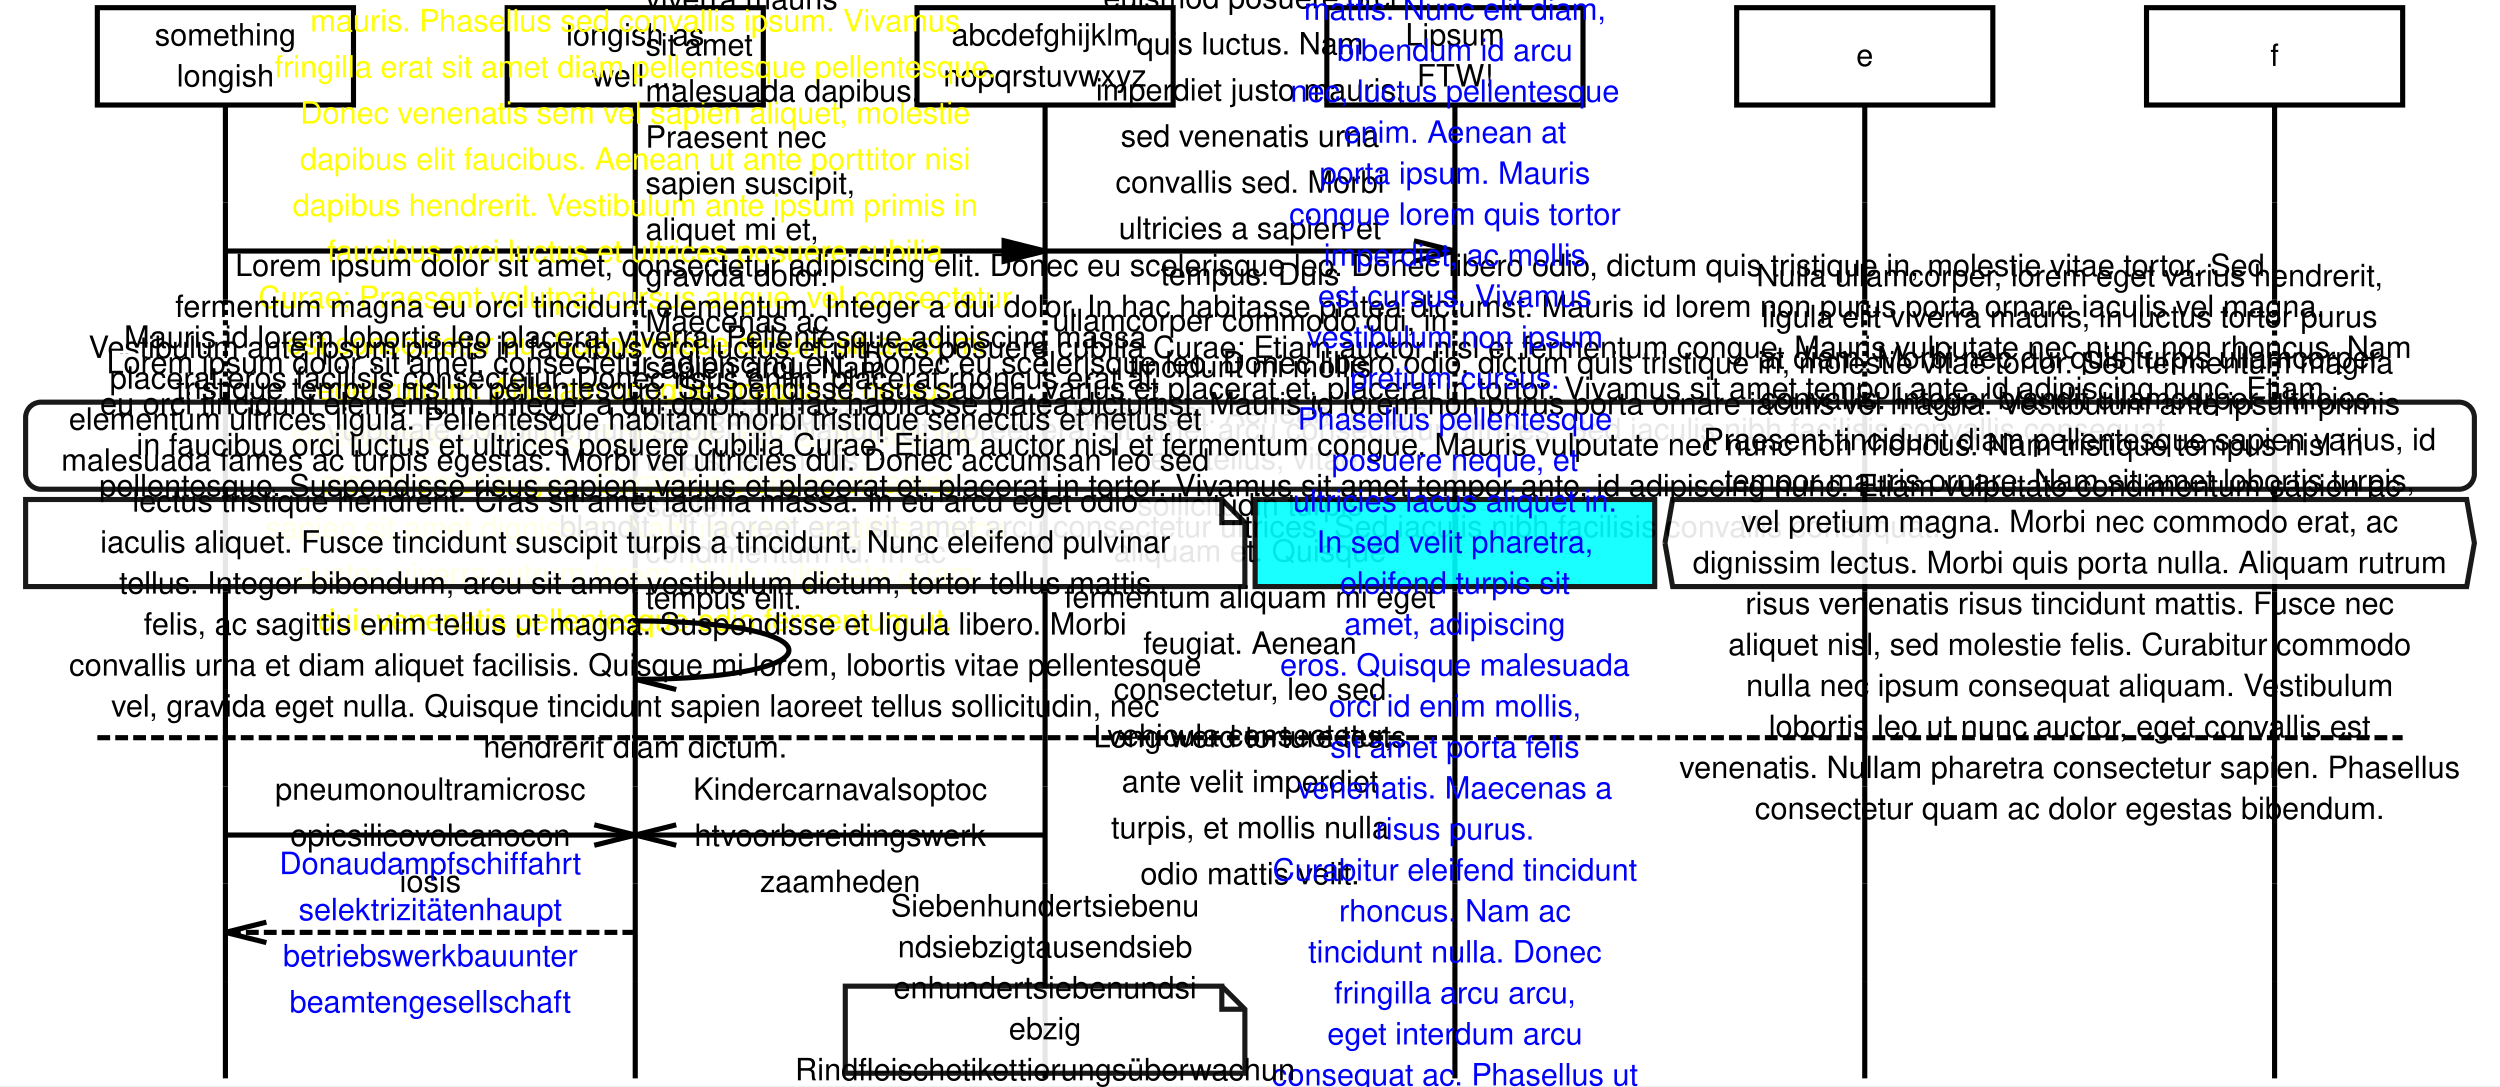
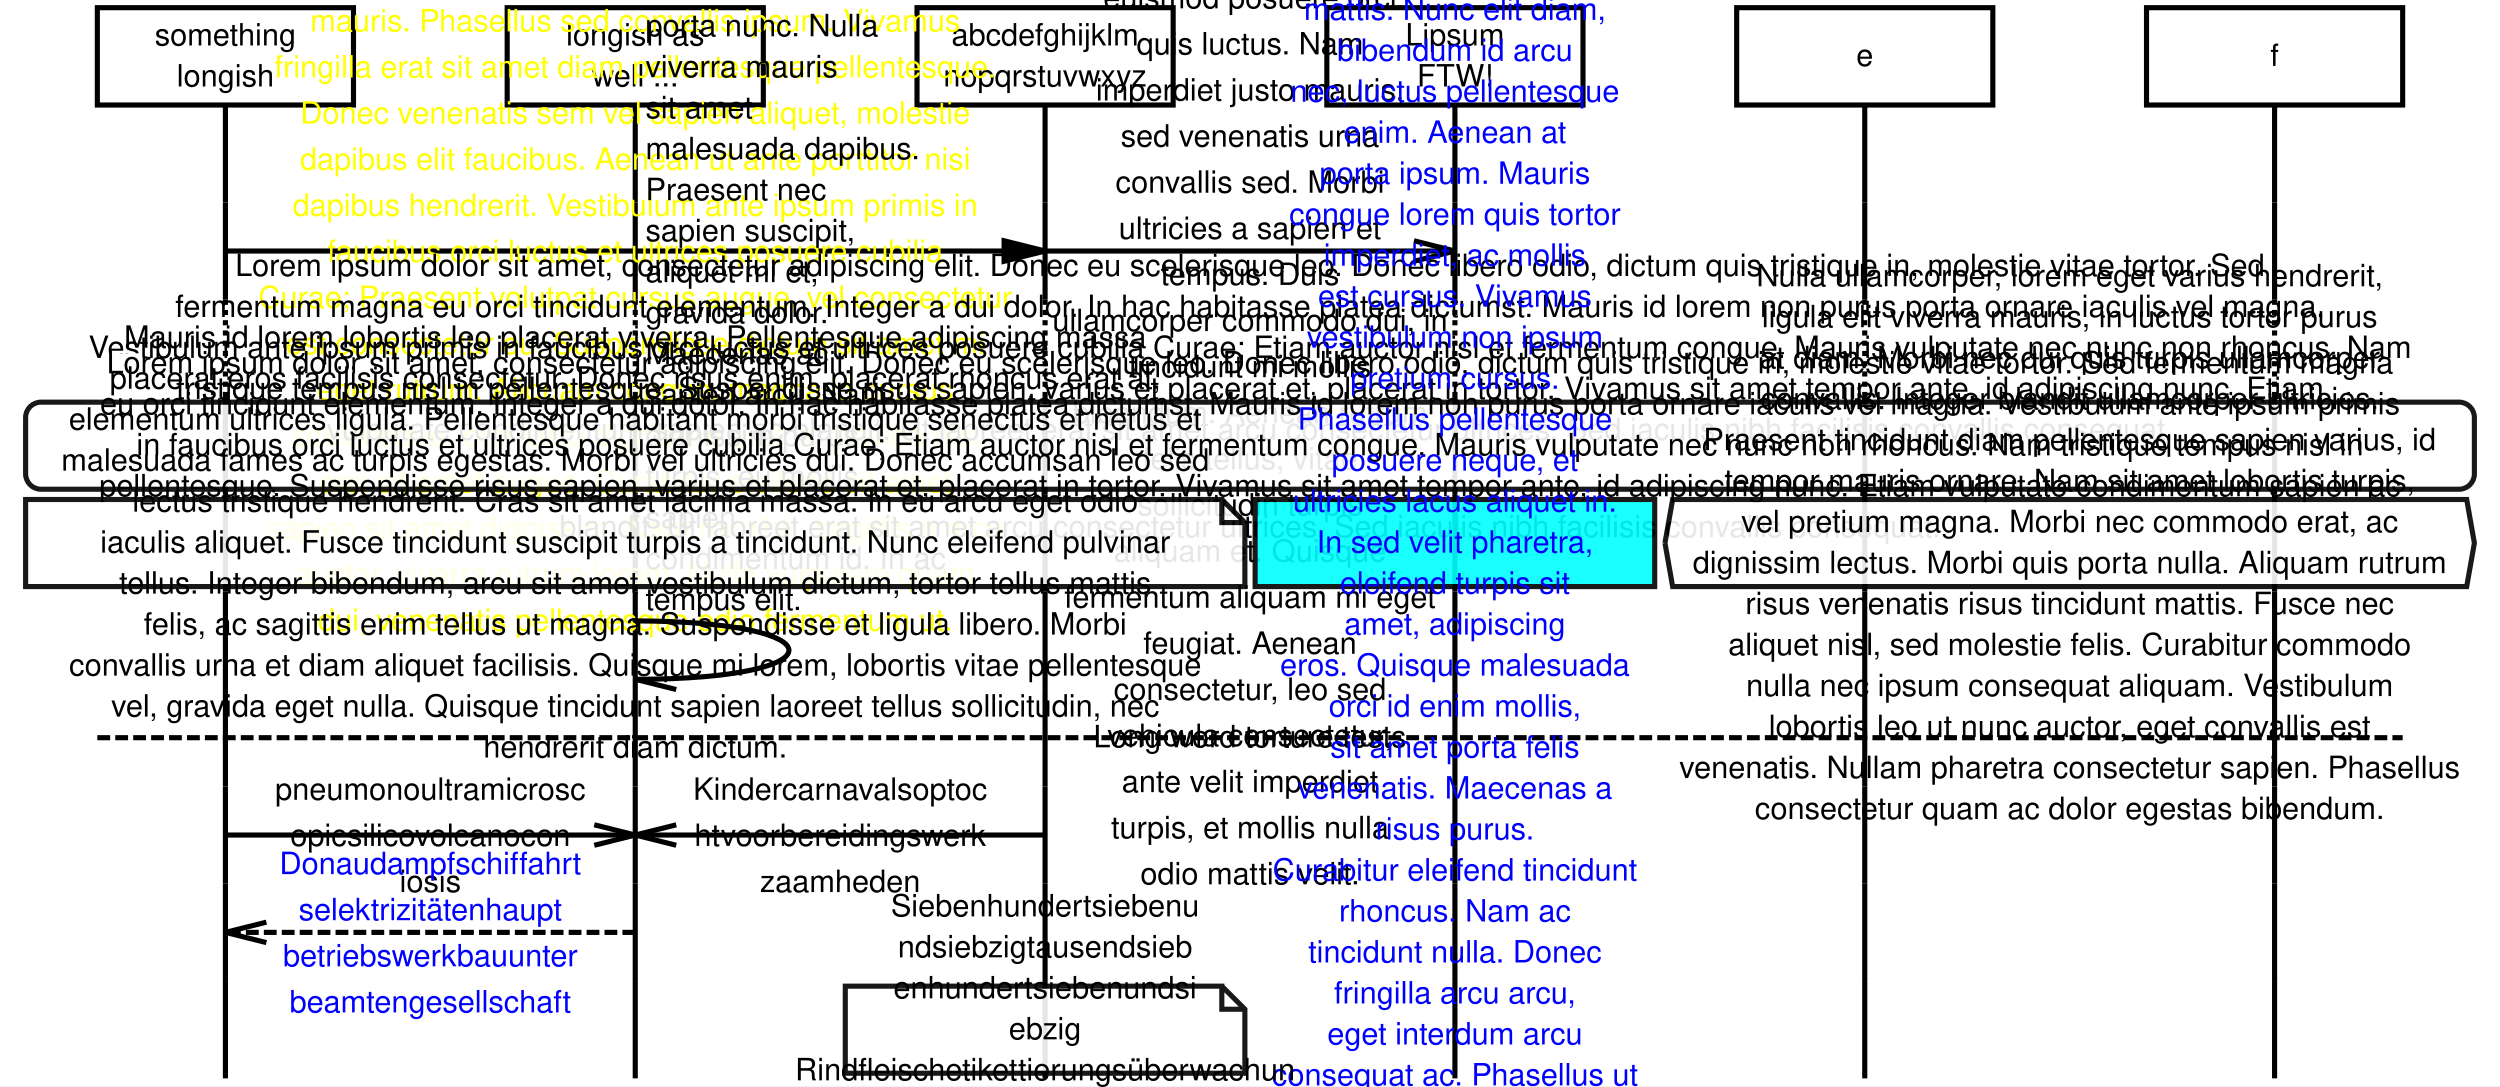
<svg xmlns="http://www.w3.org/2000/svg" xmlns:xlink="http://www.w3.org/1999/xlink" version="1.1" id="mscgen_js-svg-__svg" width="976" height="424">
  <defs>
    <style type="text/css">svg{  font-family:Helvetica,sans-serif;  font-size:12px;  font-weight:normal;  font-style:normal;  text-decoration:none;  background-color:white;  stroke:black;  color:black;}rect{  fill:none;  stroke:black;  stroke-width:2;}.bglayer{  fill:white;  stroke:white;  stroke-width:0;}rect.textbg{  fill:white;  stroke:white;  stroke-width:0;  opacity:0.9;}line{  stroke:black;  stroke-width:2;}.arcrowomit{  stroke-dasharray:2,2;}text{  color:inherit;  stroke:none;  text-anchor:middle;}text.entity{  text-decoration:underline;}text.anchor-start{  text-anchor:start;}path{  stroke:black;  color:black;  stroke-width:2;  fill:none;}.dotted{  stroke-dasharray:5,2;}.striped{  stroke-dasharray:10,5;}.arrow-marker{  overflow:visible;}.arrow-style{  stroke-width:1;}.arcrowomit{  stroke-dasharray:2,2;}.box{  /* fill: #ffc;  no-inherit */  fill:white;  opacity:0.9;}.boxtext, .arctext{  font-size:0.8em;  text-anchor:middle;}.comment{  stroke-dasharray:5,2;} .inherit{  stroke:inherit;  color:inherit;} .inherit-fill{  fill:inherit;}.watermark{  stroke:black;  color:black;  fill:black;  font-size: 48pt;  font-weight:bold;  opacity:0.14;}</style>
    <marker orient="auto" id="mscgen_js-svg-__svgsignal-black" class="arrow-marker" viewBox="0 0 10 10" refX="9" refY="3" markerUnits="strokeWidth" markerWidth="10" markerHeight="10">
      <path d="M 9 3 l -8 2" class="arrow-style" style="stroke-dasharray:100,1; stroke : black" />
    </marker>
    <marker orient="auto" id="mscgen_js-svg-__svgsignal-u-black" class="arrow-marker" viewBox="0 0 10 10" refX="9" refY="3" markerUnits="strokeWidth" markerWidth="10" markerHeight="10">
      <path d="M 9 3 l -8 -2" class="arrow-style" style="stroke-dasharray:100,1; stroke : black" />
    </marker>
    <marker orient="auto" id="mscgen_js-svg-__svgsignal-l-black" class="arrow-marker" viewBox="0 0 10 10" refX="9" refY="3" markerUnits="strokeWidth" markerWidth="10" markerHeight="10">
      <path d="M 9 3 l 8 2" class="arrow-style" style="stroke-dasharray:100,1; stroke : black" />
    </marker>
    <marker orient="auto" id="mscgen_js-svg-__svgsignal-lu-black" class="arrow-marker" viewBox="0 0 10 10" refX="9" refY="3" markerUnits="strokeWidth" markerWidth="10" markerHeight="10">
      <path d="M 9 3 l 8 -2" class="arrow-style" style="stroke-dasharray:100,1; stroke : black" />
    </marker>
    <marker orient="auto" id="mscgen_js-svg-__svgmethod-black" class="arrow-marker" viewBox="0 0 10 10" refX="9" refY="3" markerUnits="strokeWidth" markerWidth="10" markerHeight="10">
      <polygon points="1,1 9,3 1,5" class="arrow-style" stroke="black" fill="black" />
    </marker>
    <marker orient="auto" id="mscgen_js-svg-__svgmethod-l-black" class="arrow-marker" viewBox="0 0 10 10" refX="9" refY="3" markerUnits="strokeWidth" markerWidth="10" markerHeight="10">
      <polygon points="17,1 9,3 17,5" class="arrow-style" stroke="black" fill="black" />
    </marker>
    <marker orient="auto" id="mscgen_js-svg-__svgcallback-black" class="arrow-marker" viewBox="0 0 10 10" refX="9" refY="3" markerUnits="strokeWidth" markerWidth="10" markerHeight="10">
      <path d="M 1 1 l 8 2 l -8 2" class="arrow-style" style="stroke-dasharray:100,1; stroke : black" />
    </marker>
    <marker orient="auto" id="mscgen_js-svg-__svgcallback-l-black" class="arrow-marker" viewBox="0 0 10 10" refX="9" refY="3" markerUnits="strokeWidth" markerWidth="10" markerHeight="10">
      <path d="M 17 1 l -8 2 l 8 2" class="arrow-style" style="stroke-dasharray:100,1; stroke : black" />
    </marker>
    <marker orient="auto" id="mscgen_js-svg-__svgcallback-black" class="arrow-marker" viewBox="0 0 10 10" refX="9" refY="3" markerUnits="strokeWidth" markerWidth="10" markerHeight="10">
      <path d="M 1 1 l 8 2 l -8 2" class="arrow-style" style="stroke-dasharray:100,1; stroke : black" />
    </marker>
    <marker orient="auto" id="mscgen_js-svg-__svgcallback-l-black" class="arrow-marker" viewBox="0 0 10 10" refX="9" refY="3" markerUnits="strokeWidth" markerWidth="10" markerHeight="10">
      <path d="M 17 1 l -8 2 l 8 2" class="arrow-style" style="stroke-dasharray:100,1; stroke : black" />
    </marker>
    <g id="mscgen_js-svg-__svg__defs">
      <g id="mscgen_js-svg-__svga">
        <rect width="100" height="38" style="" />
        <g id="mscgen_js-svg-__svga_txt">
          <text x="50" y="14.75" class="entity">
            <tspan>something</tspan>
          </text>
          <text x="50" y="30.75" class="entity">
            <tspan>longish </tspan>
          </text>
        </g>
      </g>
      <g id="mscgen_js-svg-__svgb">
        <rect width="100" height="38" style="" />
        <g id="mscgen_js-svg-__svgb_txt">
          <text x="50" y="14.75" class="entity">
            <tspan>longish as</tspan>
          </text>
          <text x="50" y="30.75" class="entity">
            <tspan>well ...</tspan>
          </text>
        </g>
      </g>
      <g id="mscgen_js-svg-__svgc">
        <rect width="100" height="38" style="" />
        <g id="mscgen_js-svg-__svgc_txt">
          <text x="50" y="14.75" class="entity">
            <tspan>abcdefghijklm</tspan>
          </text>
          <text x="50" y="30.75" class="entity">
            <tspan>nopqrstuvwxyz</tspan>
          </text>
        </g>
      </g>
      <g id="mscgen_js-svg-__svgd">
        <rect width="100" height="38" style="" />
        <g id="mscgen_js-svg-__svgd_txt">
          <text x="50" y="14.75" class="entity">
            <tspan>Lipsum</tspan>
          </text>
          <text x="50" y="30.75" class="entity">
            <tspan>FTW!</tspan>
          </text>
        </g>
      </g>
      <g id="mscgen_js-svg-__svge">
        <rect width="100" height="38" style="" />
        <g id="mscgen_js-svg-__svge_txt">
          <text x="50" y="22.75" class="entity">
            <tspan>e</tspan>
          </text>
        </g>
      </g>
      <g id="mscgen_js-svg-__svgf">
        <rect width="100" height="38" style="" />
        <g id="mscgen_js-svg-__svgf_txt">
          <text x="50" y="22.75" class="entity">
            <tspan>f</tspan>
          </text>
        </g>
      </g>
      <g id="mscgen_js-svg-__svgarcrow">
        <line x1="50" y1="-19" x2="50" y2="19" class="mscgen_js-svg-__svgarcrow" />
        <line x1="210" y1="-19" x2="210" y2="19" class="mscgen_js-svg-__svgarcrow" />
        <line x1="370" y1="-19" x2="370" y2="19" class="mscgen_js-svg-__svgarcrow" />
        <line x1="530" y1="-19" x2="530" y2="19" class="mscgen_js-svg-__svgarcrow" />
        <line x1="690" y1="-19" x2="690" y2="19" class="mscgen_js-svg-__svgarcrow" />
        <line x1="850" y1="-19" x2="850" y2="19" class="mscgen_js-svg-__svgarcrow" />
      </g>
      <g id="mscgen_js-svg-__svg0_0">
        <line x1="50" y1="0" x2="370" y2="0" style="stroke: black;marker-end:url(#mscgen_js-svg-__svgmethod-black);" />
        <g id="mscgen_js-svg-__svg0_0_txt">
          <rect width="15" height="15" x="2" y="2" class="textbg" style="fill: black; stroke:black;" />
          <text x="210" y="-139.75" style="fill:yellow;">
            <tspan>Phasellus elementum neque mauris, ut tempus nunc</tspan>
          </text>
          <rect width="15" height="15" x="2" y="2" class="textbg" style="fill: black; stroke:black;" />
          <text x="210" y="-121.75" style="fill:yellow;">
            <tspan>suscipit rutrum. Etiam id pretium nisl, a</tspan>
          </text>
          <rect width="15" height="15" x="2" y="2" class="textbg" style="fill: black; stroke:black;" />
          <text x="210" y="-103.75" style="fill:yellow;">
            <tspan>consectetur orci. Mauris et iaculis tellus, eu tristique</tspan>
          </text>
          <rect width="15" height="15" x="2" y="2" class="textbg" style="fill: black; stroke:black;" />
          <text x="210" y="-85.75" style="fill:yellow;">
            <tspan>mauris. Phasellus sed convallis ipsum. Vivamus</tspan>
          </text>
          <rect width="15" height="15" x="2" y="2" class="textbg" style="fill: black; stroke:black;" />
          <text x="210" y="-67.75" style="fill:yellow;">
            <tspan>fringilla erat sit amet diam pellentesque pellentesque.</tspan>
          </text>
          <rect width="15" height="15" x="2" y="2" class="textbg" style="fill: black; stroke:black;" />
          <text x="210" y="-49.75" style="fill:yellow;">
            <tspan>Donec venenatis sem vel sapien aliquet, molestie</tspan>
          </text>
          <rect width="15" height="15" x="2" y="2" class="textbg" style="fill: black; stroke:black;" />
          <text x="210" y="-31.75" style="fill:yellow;">
            <tspan>dapibus elit faucibus. Aenean ut ante porttitor nisi</tspan>
          </text>
          <rect width="15" height="15" x="2" y="2" class="textbg" style="fill: black; stroke:black;" />
          <text x="210" y="-13.75" style="fill:yellow;">
            <tspan>dapibus hendrerit. Vestibulum ante ipsum primis in</tspan>
          </text>
          <rect width="15" height="15" x="2" y="2" class="textbg" style="fill: black; stroke:black;" />
          <text x="210" y="4.25" style="fill:yellow;">
            <tspan>faucibus orci luctus et ultrices posuere cubilia</tspan>
          </text>
          <rect width="15" height="15" x="2" y="2" class="textbg" style="fill: black; stroke:black;" />
          <text x="210" y="22.25" style="fill:yellow;">
            <tspan>Curae; Praesent volutpat cursus augue, vel consectetur</tspan>
          </text>
          <rect width="15" height="15" x="2" y="2" class="textbg" style="fill: black; stroke:black;" />
          <text x="210" y="40.25" style="fill:yellow;">
            <tspan>est consectetur eu. Suspendisse dictum sit amet mi</tspan>
          </text>
          <rect width="15" height="15" x="2" y="2" class="textbg" style="fill: black; stroke:black;" />
          <text x="210" y="58.25" style="fill:yellow;">
            <tspan>eget rutrum. Aliquam congue, magna id cursus</tspan>
          </text>
          <rect width="15" height="15" x="2" y="2" class="textbg" style="fill: black; stroke:black;" />
          <text x="210" y="76.25" style="fill:yellow;">
            <tspan>scelerisque, orci justo dignissim erat, a gravida nisi</tspan>
          </text>
          <rect width="15" height="15" x="2" y="2" class="textbg" style="fill: black; stroke:black;" />
          <text x="210" y="94.25" style="fill:yellow;">
            <tspan>orci sit amet augue. Curabitur eleifend sit amet</tspan>
          </text>
          <rect width="15" height="15" x="2" y="2" class="textbg" style="fill: black; stroke:black;" />
          <text x="210" y="112.25" style="fill:yellow;">
            <tspan>sapien sit amet dignissim. Nam mi nibh, sagittis a arcu</tspan>
          </text>
          <rect width="15" height="15" x="2" y="2" class="textbg" style="fill: black; stroke:black;" />
          <text x="210" y="130.25" style="fill:yellow;">
            <tspan>auctor, viverra rutrum lorem. Nulla vulputate quam</tspan>
          </text>
          <rect width="15" height="15" x="2" y="2" class="textbg" style="fill: black; stroke:black;" />
          <text x="210" y="148.25" style="fill:yellow;">
            <tspan>dui, venenatis pellentesque odio fermentum ut.</tspan>
          </text>
        </g>
      </g>
      <g id="mscgen_js-svg-__svg0_1">
        <line x1="370" y1="0" x2="530" y2="0" style="stroke: black;marker-end:url(#mscgen_js-svg-__svgcallback-black);" />
        <g id="mscgen_js-svg-__svg0_1_txt">
          <rect width="15" height="15" x="2" y="2" class="textbg" />
          <text x="450" y="-238.75">
            <tspan>Sed interdum justo</tspan>
          </text>
          <rect width="15" height="15" x="2" y="2" class="textbg" />
          <text x="450" y="-220.75">
            <tspan>fringilla magna</tspan>
          </text>
          <rect width="15" height="15" x="2" y="2" class="textbg" />
          <text x="450" y="-202.75">
            <tspan>cursus dignissim. Integer</tspan>
          </text>
          <rect width="15" height="15" x="2" y="2" class="textbg" />
          <text x="450" y="-184.75">
            <tspan>mattis, felis ut</tspan>
          </text>
          <rect width="15" height="15" x="2" y="2" class="textbg" />
          <text x="450" y="-166.75">
            <tspan>placerat commodo, metus</tspan>
          </text>
          <rect width="15" height="15" x="2" y="2" class="textbg" />
          <text x="450" y="-148.75">
            <tspan>enim sagittis elit,</tspan>
          </text>
          <rect width="15" height="15" x="2" y="2" class="textbg" />
          <text x="450" y="-130.75">
            <tspan>nec rutrum erat diam</tspan>
          </text>
          <rect width="15" height="15" x="2" y="2" class="textbg" />
          <text x="450" y="-112.75">
            <tspan>vitae erat. Vestibulum</tspan>
          </text>
          <rect width="15" height="15" x="2" y="2" class="textbg" />
          <text x="450" y="-94.75">
            <tspan>euismod posuere orci</tspan>
          </text>
          <rect width="15" height="15" x="2" y="2" class="textbg" />
          <text x="450" y="-76.75">
            <tspan>quis luctus. Nam</tspan>
          </text>
          <rect width="15" height="15" x="2" y="2" class="textbg" />
          <text x="450" y="-58.75">
            <tspan>imperdiet justo mauris,</tspan>
          </text>
          <rect width="15" height="15" x="2" y="2" class="textbg" />
          <text x="450" y="-40.75">
            <tspan>sed venenatis urna</tspan>
          </text>
          <rect width="15" height="15" x="2" y="2" class="textbg" />
          <text x="450" y="-22.75">
            <tspan>convallis sed. Morbi</tspan>
          </text>
          <rect width="15" height="15" x="2" y="2" class="textbg" />
          <text x="450" y="-4.75">
            <tspan>ultricies a sapien et</tspan>
          </text>
          <rect width="15" height="15" x="2" y="2" class="textbg" />
          <text x="450" y="13.25">
            <tspan>tempus. Duis</tspan>
          </text>
          <rect width="15" height="15" x="2" y="2" class="textbg" />
          <text x="450" y="31.25">
            <tspan>ullamcorper commodo dui, in</tspan>
          </text>
          <rect width="15" height="15" x="2" y="2" class="textbg" />
          <text x="450" y="49.25">
            <tspan>tincidunt mi mollis</tspan>
          </text>
          <rect width="15" height="15" x="2" y="2" class="textbg" />
          <text x="450" y="67.25">
            <tspan>bibendum. Aenean rutrum</tspan>
          </text>
          <rect width="15" height="15" x="2" y="2" class="textbg" />
          <text x="450" y="85.25">
            <tspan>felis tellus, vitae</tspan>
          </text>
          <rect width="15" height="15" x="2" y="2" class="textbg" />
          <text x="450" y="103.25">
            <tspan>sollicitudin turpis</tspan>
          </text>
          <rect width="15" height="15" x="2" y="2" class="textbg" />
          <text x="450" y="121.25">
            <tspan>aliquam et. Quisque</tspan>
          </text>
          <rect width="15" height="15" x="2" y="2" class="textbg" />
          <text x="450" y="139.25">
            <tspan>fermentum aliquam mi eget</tspan>
          </text>
          <rect width="15" height="15" x="2" y="2" class="textbg" />
          <text x="450" y="157.25">
            <tspan>feugiat. Aenean</tspan>
          </text>
          <rect width="15" height="15" x="2" y="2" class="textbg" />
          <text x="450" y="175.25">
            <tspan>consectetur, leo sed</tspan>
          </text>
          <rect width="15" height="15" x="2" y="2" class="textbg" />
          <text x="450" y="193.25">
            <tspan>vehicula consectetur,</tspan>
          </text>
          <rect width="15" height="15" x="2" y="2" class="textbg" />
          <text x="450" y="211.25">
            <tspan>ante velit imperdiet</tspan>
          </text>
          <rect width="15" height="15" x="2" y="2" class="textbg" />
          <text x="450" y="229.25">
            <tspan>turpis, et mollis nulla</tspan>
          </text>
          <rect width="15" height="15" x="2" y="2" class="textbg" />
          <text x="450" y="247.25">
            <tspan>odio mattis velit.</tspan>
          </text>
        </g>
      </g>
      <g id="mscgen_js-svg-__svgarcrow_0">
        <line x1="50" y1="-19" x2="50" y2="19" class="arcrow" />
        <line x1="210" y1="-19" x2="210" y2="19" class="arcrow" />
        <line x1="370" y1="-19" x2="370" y2="19" class="arcrow" />
        <line x1="530" y1="-19" x2="530" y2="19" class="arcrow" />
        <line x1="690" y1="-19" x2="690" y2="19" class="arcrow" />
        <line x1="850" y1="-19" x2="850" y2="19" class="arcrow" />
      </g>
      <g id="mscgen_js-svg-__svg1_0">
        <g id="mscgen_js-svg-__svg1_0_lbl">
          <rect width="15" height="15" x="2" y="2" class="textbg" />
          <text x="450" y="-28.25">
            <tspan>Lorem ipsum dolor sit amet, consectetur adipiscing elit. Donec eu scelerisque leo. Donec libero odio, dictum quis tristique in, molestie vitae tortor. Sed</tspan>
          </text>
          <rect width="15" height="15" x="2" y="2" class="textbg" />
          <text x="450" y="-12.25">
            <tspan>fermentum magna eu orci tincidunt elementum. Integer a dui dolor. In hac habitasse platea dictumst. Mauris id lorem non purus porta ornare iaculis vel magna.</tspan>
          </text>
          <rect width="15" height="15" x="2" y="2" class="textbg" />
          <text x="450" y="3.75">
            <tspan>Vestibulum ante ipsum primis in faucibus orci luctus et ultrices posuere cubilia Curae; Etiam auctor nisl et fermentum congue. Mauris vulputate nec nunc non rhoncus. Nam</tspan>
          </text>
          <rect width="15" height="15" x="2" y="2" class="textbg" />
          <text x="450" y="19.75">
            <tspan>tristique tempus nisl in pellentesque. Suspendisse risus sapien, varius et placerat et, placerat in tortor. Vivamus sit amet tempor ante, id adipiscing nunc. Etiam</tspan>
          </text>
          <rect width="15" height="15" x="2" y="2" class="textbg" />
          <text x="450" y="35.75">
            <tspan>vulputate condimentum sapien ac blandit. Ut laoreet erat sit amet arcu consectetur ultrices. Sed iaculis nibh facilisis convallis consequat.</tspan>
          </text>
        </g>
      </g>
      <g id="mscgen_js-svg-__svgarcrow_1">
        <line x1="50" y1="-19" x2="50" y2="19" class="arcrowomit" />
        <line x1="210" y1="-19" x2="210" y2="19" class="arcrowomit" />
        <line x1="370" y1="-19" x2="370" y2="19" class="arcrowomit" />
        <line x1="530" y1="-19" x2="530" y2="19" class="arcrowomit" />
        <line x1="690" y1="-19" x2="690" y2="19" class="arcrowomit" />
        <line x1="850" y1="-19" x2="850" y2="19" class="arcrowomit" />
      </g>
      <g id="mscgen_js-svg-__svg2_0">
        <rect width="956" height="34" x="-28" y="-17" rx="6" ry="6" class="box" style="" />
        <g id="mscgen_js-svg-__svg2_0_txt">
          <text x="450" y="-28.25">
            <tspan>Lorem ipsum dolor sit amet, consectetur adipiscing elit. Donec eu scelerisque leo. Donec libero odio, dictum quis tristique in, molestie vitae tortor. Sed fermentum magna</tspan>
          </text>
          <text x="450" y="-12.25">
            <tspan>eu orci tincidunt elementum. Integer a dui dolor. In hac habitasse platea dictumst. Mauris id lorem non purus porta ornare iaculis vel magna. Vestibulum ante ipsum primis</tspan>
          </text>
          <text x="450" y="3.75">
            <tspan>in faucibus orci luctus et ultrices posuere cubilia Curae; Etiam auctor nisl et fermentum congue. Mauris vulputate nec nunc non rhoncus. Nam tristique tempus nisl in</tspan>
          </text>
          <text x="450" y="19.75">
            <tspan>pellentesque. Suspendisse risus sapien, varius et placerat et, placerat in tortor. Vivamus sit amet tempor ante, id adipiscing nunc. Etiam vulputate condimentum sapien ac</tspan>
          </text>
          <text x="450" y="35.75">
            <tspan>blandit. Ut laoreet erat sit amet arcu consectetur ultrices. Sed iaculis nibh facilisis convallis consequat.</tspan>
          </text>
        </g>
      </g>
      <g id="mscgen_js-svg-__svgarcrow_2">
        <line x1="50" y1="-19" x2="50" y2="19" class="arcrow" />
        <line x1="210" y1="-19" x2="210" y2="19" class="arcrow" />
        <line x1="370" y1="-19" x2="370" y2="19" class="arcrow" />
        <line x1="530" y1="-19" x2="530" y2="19" class="arcrow" />
        <line x1="690" y1="-19" x2="690" y2="19" class="arcrow" />
        <line x1="850" y1="-19" x2="850" y2="19" class="arcrow" />
      </g>
      <g id="mscgen_js-svg-__svg3_0">
        <path d="M-28,-17l467,0 l0,9 l9,0 m-9,-9 l9,9 l0,25 l-476,0 l0,-35 " class="box" style="" />
        <g id="mscgen_js-svg-__svg3_0_txt">
          <text x="210" y="-76.25">
            <tspan>Mauris id lorem lobortis leo placerat viverra. Pellentesque adipiscing massa</tspan>
          </text>
          <text x="210" y="-60.25">
            <tspan>placerat eros facilisis consectetur. Donec risus enim, placerat rhoncus erat at,</tspan>
          </text>
          <text x="210" y="-44.25">
            <tspan>elementum ultrices ligula. Pellentesque habitant morbi tristique senectus et netus et</tspan>
          </text>
          <text x="210" y="-28.25">
            <tspan>malesuada fames ac turpis egestas. Morbi vel ultricies dui. Donec accumsan leo sed</tspan>
          </text>
          <text x="210" y="-12.25">
            <tspan>lectus tristique hendrerit. Cras sit amet lacinia massa. In eu arcu eget odio</tspan>
          </text>
          <text x="210" y="3.75">
            <tspan>iaculis aliquet. Fusce tincidunt suscipit turpis a tincidunt. Nunc eleifend pulvinar</tspan>
          </text>
          <text x="210" y="19.75">
            <tspan>tellus. Integer bibendum, arcu sit amet vestibulum dictum, tortor tellus mattis</tspan>
          </text>
          <text x="210" y="35.75">
            <tspan>felis, ac sagittis enim tellus ut magna. Suspendisse et ligula libero. Morbi</tspan>
          </text>
          <text x="210" y="51.75">
            <tspan>convallis urna et diam aliquet facilisis. Quisque mi lorem, lobortis vitae pellentesque</tspan>
          </text>
          <text x="210" y="67.75">
            <tspan>vel, gravida eget nulla. Quisque tincidunt sapien laoreet tellus sollicitudin, nec</tspan>
          </text>
          <text x="210" y="83.75">
            <tspan>hendrerit diam dictum.</tspan>
          </text>
        </g>
      </g>
      <g id="mscgen_js-svg-__svg3_1">
        <rect width="156" height="34" x="452" y="-17" class="box" style="fill:cyan;" />
        <g id="mscgen_js-svg-__svg3_1_txt">
          <text x="530" y="-236.25" style="fill:blue;">
            <tspan>Morbi dapibus augue</tspan>
          </text>
          <text x="530" y="-220.25" style="fill:blue;">
            <tspan>in velit bibendum</tspan>
          </text>
          <text x="530" y="-204.25" style="fill:blue;">
            <tspan>mattis. Nunc elit diam,</tspan>
          </text>
          <text x="530" y="-188.25" style="fill:blue;">
            <tspan>bibendum id arcu</tspan>
          </text>
          <text x="530" y="-172.25" style="fill:blue;">
            <tspan>nec, luctus pellentesque</tspan>
          </text>
          <text x="530" y="-156.25" style="fill:blue;">
            <tspan>enim. Aenean at</tspan>
          </text>
          <text x="530" y="-140.25" style="fill:blue;">
            <tspan>porta ipsum. Mauris</tspan>
          </text>
          <text x="530" y="-124.25" style="fill:blue;">
            <tspan>congue lorem quis tortor</tspan>
          </text>
          <text x="530" y="-108.25" style="fill:blue;">
            <tspan>imperdiet, ac mollis</tspan>
          </text>
          <text x="530" y="-92.25" style="fill:blue;">
            <tspan>est cursus. Vivamus</tspan>
          </text>
          <text x="530" y="-76.25" style="fill:blue;">
            <tspan>vestibulum non ipsum</tspan>
          </text>
          <text x="530" y="-60.25" style="fill:blue;">
            <tspan>pretium cursus.</tspan>
          </text>
          <text x="530" y="-44.25" style="fill:blue;">
            <tspan>Phasellus pellentesque</tspan>
          </text>
          <text x="530" y="-28.25" style="fill:blue;">
            <tspan>posuere neque, et</tspan>
          </text>
          <text x="530" y="-12.25" style="fill:blue;">
            <tspan>ultricies lacus aliquet in.</tspan>
          </text>
          <text x="530" y="3.75" style="fill:blue;">
            <tspan>In sed velit pharetra,</tspan>
          </text>
          <text x="530" y="19.75" style="fill:blue;">
            <tspan>eleifend turpis sit</tspan>
          </text>
          <text x="530" y="35.75" style="fill:blue;">
            <tspan>amet, adipiscing</tspan>
          </text>
          <text x="530" y="51.75" style="fill:blue;">
            <tspan>eros. Quisque malesuada</tspan>
          </text>
          <text x="530" y="67.75" style="fill:blue;">
            <tspan>orci id enim mollis,</tspan>
          </text>
          <text x="530" y="83.75" style="fill:blue;">
            <tspan>sit amet porta felis</tspan>
          </text>
          <text x="530" y="99.75" style="fill:blue;">
            <tspan>venenatis. Maecenas a</tspan>
          </text>
          <text x="530" y="115.75" style="fill:blue;">
            <tspan>risus purus.</tspan>
          </text>
          <text x="530" y="131.75" style="fill:blue;">
            <tspan>Curabitur eleifend tincidunt</tspan>
          </text>
          <text x="530" y="147.75" style="fill:blue;">
            <tspan>rhoncus. Nam ac</tspan>
          </text>
          <text x="530" y="163.75" style="fill:blue;">
            <tspan>tincidunt nulla. Donec</tspan>
          </text>
          <text x="530" y="179.75" style="fill:blue;">
            <tspan>fringilla arcu arcu,</tspan>
          </text>
          <text x="530" y="195.75" style="fill:blue;">
            <tspan>eget interdum arcu</tspan>
          </text>
          <text x="530" y="211.75" style="fill:blue;">
            <tspan>consequat ac. Phasellus ut</tspan>
          </text>
          <text x="530" y="227.75" style="fill:blue;">
            <tspan>est id sem malesuada</tspan>
          </text>
          <text x="530" y="243.75" style="fill:blue;">
            <tspan>luctus.</tspan>
          </text>
        </g>
      </g>
      <g id="mscgen_js-svg-__svg3_2">
        <path d="M612,0l3, -17l310,0l3,17l-3,17l-310,0 l-3,-17" class="box" style="" />
        <g id="mscgen_js-svg-__svg3_2_txt">
          <text x="770" y="-100.25">
            <tspan> Nulla ullamcorper, lorem eget varius hendrerit,</tspan>
          </text>
          <text x="770" y="-84.25">
            <tspan>ligula elit viverra mauris, in luctus tortor purus</tspan>
          </text>
          <text x="770" y="-68.25">
            <tspan>at diam. Morbi nec dui quis turpis ullamcorper</tspan>
          </text>
          <text x="770" y="-52.25">
            <tspan>convallis. Integer blandit ullamcorper ultricies.</tspan>
          </text>
          <text x="770" y="-36.25">
            <tspan>Praesent tincidunt diam pellentesque sapien varius, id</tspan>
          </text>
          <text x="770" y="-20.25">
            <tspan>tempor mauris ornare. Nam sit amet lobortis turpis,</tspan>
          </text>
          <text x="770" y="-4.25">
            <tspan>vel pretium magna. Morbi nec commodo erat, ac</tspan>
          </text>
          <text x="770" y="11.75">
            <tspan>dignissim lectus. Morbi quis porta nulla. Aliquam rutrum</tspan>
          </text>
          <text x="770" y="27.75">
            <tspan>risus venenatis risus tincidunt mattis. Fusce nec</tspan>
          </text>
          <text x="770" y="43.75">
            <tspan>aliquet nisl, sed molestie felis. Curabitur commodo</tspan>
          </text>
          <text x="770" y="59.75">
            <tspan>nulla nec ipsum consequat aliquam. Vestibulum</tspan>
          </text>
          <text x="770" y="75.75">
            <tspan>lobortis leo ut nunc auctor, eget convallis est</tspan>
          </text>
          <text x="770" y="91.75">
            <tspan>venenatis. Nullam pharetra consectetur sapien. Phasellus</tspan>
          </text>
          <text x="770" y="107.75">
            <tspan>consectetur quam ac dolor egestas bibendum. </tspan>
          </text>
        </g>
      </g>
      <g id="mscgen_js-svg-__svgarcrow_3">
        <line x1="50" y1="-19" x2="50" y2="19" class="arcrow" />
        <line x1="210" y1="-19" x2="210" y2="19" class="arcrow" />
        <line x1="370" y1="-19" x2="370" y2="19" class="arcrow" />
        <line x1="530" y1="-19" x2="530" y2="19" class="arcrow" />
        <line x1="690" y1="-19" x2="690" y2="19" class="arcrow" />
        <line x1="850" y1="-19" x2="850" y2="19" class="arcrow" />
      </g>
      <g id="mscgen_js-svg-__svg4_0">
        <g>
          <path d="M210, -7.6 C290,-7.4 290,15.2 210,15.2" style="stroke: black;marker-end:url(#mscgen_js-svg-__svgsignal-u-black);" />
        </g>
        <g id="mscgen_js-svg-__svg4_0_txt">
          <rect width="15" height="15" x="2" y="2" class="textbg" />
-           <text x="214" y="-390.35" class="anchor-start">
+           <text x="214" y="-347.85" class="anchor-start">
            <tspan>Etiam</tspan>
          </text>
          <rect width="15" height="15" x="2" y="2" class="textbg" />
-           <text x="214" y="-372.35" class="anchor-start">
+           <text x="214" y="-331.85" class="anchor-start">
            <tspan>malesuada ac lacus eu</tspan>
          </text>
          <rect width="15" height="15" x="2" y="2" class="textbg" />
-           <text x="214" y="-354.35" class="anchor-start">
+           <text x="214" y="-315.85" class="anchor-start">
            <tspan>pharetra.</tspan>
          </text>
          <rect width="15" height="15" x="2" y="2" class="textbg" />
-           <text x="214" y="-336.35" class="anchor-start">
+           <text x="214" y="-299.85" class="anchor-start">
            <tspan>Integer auctor</tspan>
          </text>
          <rect width="15" height="15" x="2" y="2" class="textbg" />
-           <text x="214" y="-318.35" class="anchor-start">
+           <text x="214" y="-283.85" class="anchor-start">
            <tspan>vehicula placerat.</tspan>
          </text>
          <rect width="15" height="15" x="2" y="2" class="textbg" />
-           <text x="214" y="-300.35" class="anchor-start">
+           <text x="214" y="-267.85" class="anchor-start">
            <tspan>Sed a varius</tspan>
          </text>
          <rect width="15" height="15" x="2" y="2" class="textbg" />
-           <text x="214" y="-282.35" class="anchor-start">
+           <text x="214" y="-251.85" class="anchor-start">
            <tspan>leo. Fusce non</tspan>
          </text>
          <rect width="15" height="15" x="2" y="2" class="textbg" />
-           <text x="214" y="-264.35" class="anchor-start">
+           <text x="214" y="-235.85" class="anchor-start">
            <tspan>porta nunc. Nulla</tspan>
          </text>
          <rect width="15" height="15" x="2" y="2" class="textbg" />
-           <text x="214" y="-246.35" class="anchor-start">
+           <text x="214" y="-219.85" class="anchor-start">
            <tspan>viverra mauris</tspan>
          </text>
          <rect width="15" height="15" x="2" y="2" class="textbg" />
-           <text x="214" y="-228.35" class="anchor-start">
+           <text x="214" y="-203.85" class="anchor-start">
            <tspan>sit amet</tspan>
          </text>
          <rect width="15" height="15" x="2" y="2" class="textbg" />
-           <text x="214" y="-210.35" class="anchor-start">
+           <text x="214" y="-187.85" class="anchor-start">
            <tspan>malesuada dapibus.</tspan>
          </text>
          <rect width="15" height="15" x="2" y="2" class="textbg" />
-           <text x="214" y="-192.35" class="anchor-start">
+           <text x="214" y="-171.85" class="anchor-start">
            <tspan>Praesent nec</tspan>
          </text>
          <rect width="15" height="15" x="2" y="2" class="textbg" />
-           <text x="214" y="-174.35" class="anchor-start">
+           <text x="214" y="-155.85" class="anchor-start">
            <tspan>sapien suscipit,</tspan>
          </text>
          <rect width="15" height="15" x="2" y="2" class="textbg" />
-           <text x="214" y="-156.35" class="anchor-start">
+           <text x="214" y="-139.85" class="anchor-start">
            <tspan>aliquet mi et,</tspan>
          </text>
          <rect width="15" height="15" x="2" y="2" class="textbg" />
-           <text x="214" y="-138.35" class="anchor-start">
+           <text x="214" y="-123.85" class="anchor-start">
            <tspan>gravida dolor.</tspan>
          </text>
          <rect width="15" height="15" x="2" y="2" class="textbg" />
-           <text x="214" y="-120.35" class="anchor-start">
+           <text x="214" y="-107.85" class="anchor-start">
            <tspan>Maecenas ac</tspan>
          </text>
          <rect width="15" height="15" x="2" y="2" class="textbg" />
-           <text x="214" y="-102.35" class="anchor-start">
+           <text x="214" y="-91.85" class="anchor-start">
            <tspan>sapien arcu. Nam</tspan>
          </text>
          <rect width="15" height="15" x="2" y="2" class="textbg" />
-           <text x="214" y="-84.35" class="anchor-start">
+           <text x="214" y="-75.85" class="anchor-start">
            <tspan>dignissim purus</tspan>
          </text>
          <rect width="15" height="15" x="2" y="2" class="textbg" />
-           <text x="214" y="-66.35" class="anchor-start">
+           <text x="214" y="-59.85" class="anchor-start">
            <tspan>turpis, eu mollis</tspan>
          </text>
          <rect width="15" height="15" x="2" y="2" class="textbg" />
-           <text x="214" y="-48.35" class="anchor-start">
+           <text x="214" y="-43.85" class="anchor-start">
            <tspan>sapien</tspan>
          </text>
          <rect width="15" height="15" x="2" y="2" class="textbg" />
-           <text x="214" y="-30.35" class="anchor-start">
+           <text x="214" y="-27.85" class="anchor-start">
            <tspan>condimentum id. In ac</tspan>
          </text>
          <rect width="15" height="15" x="2" y="2" class="textbg" />
-           <text x="214" y="-12.35" class="anchor-start">
+           <text x="214" y="-11.85" class="anchor-start">
            <tspan>tempus elit.</tspan>
          </text>
          <rect width="15" height="15" x="2" y="2" class="textbg" />
-           <text x="214" y="5.65" class="anchor-start">
-             <tspan />
-           </text>
-           <rect width="15" height="15" x="2" y="2" class="textbg" />
-           <text x="214" y="23.65" class="anchor-start">
-             <tspan />
-           </text>
-           <rect width="15" height="15" x="2" y="2" class="textbg" />
-           <text x="214" y="41.65" class="anchor-start">
-             <tspan />
-           </text>
-           <rect width="15" height="15" x="2" y="2" class="textbg" />
-           <text x="214" y="59.65" class="anchor-start">
-             <tspan />
-           </text>
-           <rect width="15" height="15" x="2" y="2" class="textbg" />
-           <text x="214" y="77.65" class="anchor-start">
-             <tspan />
-           </text>
-           <rect width="15" height="15" x="2" y="2" class="textbg" />
-           <text x="214" y="95.65" class="anchor-start">
-             <tspan />
-           </text>
-           <rect width="15" height="15" x="2" y="2" class="textbg" />
-           <text x="214" y="113.65" class="anchor-start">
-             <tspan />
-           </text>
-           <rect width="15" height="15" x="2" y="2" class="textbg" />
-           <text x="214" y="131.65" class="anchor-start">
-             <tspan />
-           </text>
-           <rect width="15" height="15" x="2" y="2" class="textbg" />
-           <text x="214" y="149.65" class="anchor-start">
-             <tspan />
-           </text>
-           <rect width="15" height="15" x="2" y="2" class="textbg" />
-           <text x="214" y="167.65" class="anchor-start">
-             <tspan />
-           </text>
-           <rect width="15" height="15" x="2" y="2" class="textbg" />
-           <text x="214" y="185.65" class="anchor-start">
-             <tspan />
-           </text>
-           <rect width="15" height="15" x="2" y="2" class="textbg" />
-           <text x="214" y="203.65" class="anchor-start">
-             <tspan />
-           </text>
-           <rect width="15" height="15" x="2" y="2" class="textbg" />
-           <text x="214" y="221.65" class="anchor-start">
-             <tspan />
-           </text>
-           <rect width="15" height="15" x="2" y="2" class="textbg" />
-           <text x="214" y="239.65" class="anchor-start">
-             <tspan />
-           </text>
-           <rect width="15" height="15" x="2" y="2" class="textbg" />
-           <text x="214" y="257.65" class="anchor-start">
-             <tspan />
-           </text>
-           <rect width="15" height="15" x="2" y="2" class="textbg" />
-           <text x="214" y="275.65" class="anchor-start">
-             <tspan />
-           </text>
-           <rect width="15" height="15" x="2" y="2" class="textbg" />
-           <text x="214" y="293.65" class="anchor-start">
-             <tspan />
-           </text>
-           <rect width="15" height="15" x="2" y="2" class="textbg" />
-           <text x="214" y="311.65" class="anchor-start">
-             <tspan />
-           </text>
-           <rect width="15" height="15" x="2" y="2" class="textbg" />
-           <text x="214" y="329.65" class="anchor-start">
-             <tspan />
-           </text>
-           <rect width="15" height="15" x="2" y="2" class="textbg" />
-           <text x="214" y="347.65" class="anchor-start">
-             <tspan />
-           </text>
-           <rect width="15" height="15" x="2" y="2" class="textbg" />
-           <text x="214" y="365.65" class="anchor-start">
-             <tspan />
-           </text>
-           <rect width="15" height="15" x="2" y="2" class="textbg" />
-           <text x="214" y="383.65" class="anchor-start">
+           <text x="214" y="4.15" class="anchor-start">
+             <tspan />
+           </text>
+           <rect width="15" height="15" x="2" y="2" class="textbg" />
+           <text x="214" y="20.15" class="anchor-start">
+             <tspan />
+           </text>
+           <rect width="15" height="15" x="2" y="2" class="textbg" />
+           <text x="214" y="36.15" class="anchor-start">
+             <tspan />
+           </text>
+           <rect width="15" height="15" x="2" y="2" class="textbg" />
+           <text x="214" y="52.15" class="anchor-start">
+             <tspan />
+           </text>
+           <rect width="15" height="15" x="2" y="2" class="textbg" />
+           <text x="214" y="68.15" class="anchor-start">
+             <tspan />
+           </text>
+           <rect width="15" height="15" x="2" y="2" class="textbg" />
+           <text x="214" y="84.15" class="anchor-start">
+             <tspan />
+           </text>
+           <rect width="15" height="15" x="2" y="2" class="textbg" />
+           <text x="214" y="100.15" class="anchor-start">
+             <tspan />
+           </text>
+           <rect width="15" height="15" x="2" y="2" class="textbg" />
+           <text x="214" y="116.15" class="anchor-start">
+             <tspan />
+           </text>
+           <rect width="15" height="15" x="2" y="2" class="textbg" />
+           <text x="214" y="132.15" class="anchor-start">
+             <tspan />
+           </text>
+           <rect width="15" height="15" x="2" y="2" class="textbg" />
+           <text x="214" y="148.15" class="anchor-start">
+             <tspan />
+           </text>
+           <rect width="15" height="15" x="2" y="2" class="textbg" />
+           <text x="214" y="164.15" class="anchor-start">
+             <tspan />
+           </text>
+           <rect width="15" height="15" x="2" y="2" class="textbg" />
+           <text x="214" y="180.15" class="anchor-start">
+             <tspan />
+           </text>
+           <rect width="15" height="15" x="2" y="2" class="textbg" />
+           <text x="214" y="196.15" class="anchor-start">
+             <tspan />
+           </text>
+           <rect width="15" height="15" x="2" y="2" class="textbg" />
+           <text x="214" y="212.15" class="anchor-start">
+             <tspan />
+           </text>
+           <rect width="15" height="15" x="2" y="2" class="textbg" />
+           <text x="214" y="228.15" class="anchor-start">
+             <tspan />
+           </text>
+           <rect width="15" height="15" x="2" y="2" class="textbg" />
+           <text x="214" y="244.15" class="anchor-start">
+             <tspan />
+           </text>
+           <rect width="15" height="15" x="2" y="2" class="textbg" />
+           <text x="214" y="260.15" class="anchor-start">
+             <tspan />
+           </text>
+           <rect width="15" height="15" x="2" y="2" class="textbg" />
+           <text x="214" y="276.15" class="anchor-start">
+             <tspan />
+           </text>
+           <rect width="15" height="15" x="2" y="2" class="textbg" />
+           <text x="214" y="292.15" class="anchor-start">
+             <tspan />
+           </text>
+           <rect width="15" height="15" x="2" y="2" class="textbg" />
+           <text x="214" y="308.15" class="anchor-start">
+             <tspan />
+           </text>
+           <rect width="15" height="15" x="2" y="2" class="textbg" />
+           <text x="214" y="324.15" class="anchor-start">
+             <tspan />
+           </text>
+           <rect width="15" height="15" x="2" y="2" class="textbg" />
+           <text x="214" y="340.15" class="anchor-start">
            <tspan />
          </text>
        </g>
      </g>
      <g id="mscgen_js-svg-__svgarcrow_4">
        <line x1="50" y1="-19" x2="50" y2="19" class="arcrow" />
        <line x1="210" y1="-19" x2="210" y2="19" class="arcrow" />
        <line x1="370" y1="-19" x2="370" y2="19" class="arcrow" />
        <line x1="530" y1="-19" x2="530" y2="19" class="arcrow" />
        <line x1="690" y1="-19" x2="690" y2="19" class="arcrow" />
        <line x1="850" y1="-19" x2="850" y2="19" class="arcrow" />
      </g>
      <g id="mscgen_js-svg-__svg5_0">
        <line x1="0" y1="0" x2="900" y2="0" class="dotted" />
        <g id="mscgen_js-svg-__svg5_0_txt">
          <g id="mscgen_js-svg-__svg5_0_txt_lbl">
            <rect width="15" height="15" x="2" y="2" class="textbg" />
            <text x="450" y="3.75">
              <tspan>Long word torture tests</tspan>
            </text>
          </g>
        </g>
      </g>
      <g id="mscgen_js-svg-__svgarcrow_5">
        <line x1="50" y1="-19" x2="50" y2="19" class="arcrow" />
        <line x1="210" y1="-19" x2="210" y2="19" class="arcrow" />
        <line x1="370" y1="-19" x2="370" y2="19" class="arcrow" />
        <line x1="530" y1="-19" x2="530" y2="19" class="arcrow" />
        <line x1="690" y1="-19" x2="690" y2="19" class="arcrow" />
        <line x1="850" y1="-19" x2="850" y2="19" class="arcrow" />
      </g>
      <g id="mscgen_js-svg-__svg6_0">
        <line x1="50" y1="0" x2="210" y2="0" style="stroke: black;marker-end:url(#mscgen_js-svg-__svgcallback-black);" />
        <g id="mscgen_js-svg-__svg6_0_txt">
          <rect width="15" height="15" x="2" y="2" class="textbg" />
          <text x="130" y="-13.75">
            <tspan>pneumonoultramicrosc</tspan>
          </text>
          <rect width="15" height="15" x="2" y="2" class="textbg" />
          <text x="130" y="4.25">
            <tspan>opicsilicovolcanocon</tspan>
          </text>
          <rect width="15" height="15" x="2" y="2" class="textbg" />
          <text x="130" y="22.25">
            <tspan>iosis</tspan>
          </text>
        </g>
      </g>
      <g id="mscgen_js-svg-__svg6_1">
        <line x1="370" y1="0" x2="210" y2="0" style="stroke: black;marker-end:url(#mscgen_js-svg-__svgcallback-black);" />
        <g id="mscgen_js-svg-__svg6_1_txt">
          <rect width="15" height="15" x="2" y="2" class="textbg" />
          <text x="290" y="-13.75">
            <tspan>Kindercarnavalsoptoc</tspan>
          </text>
          <rect width="15" height="15" x="2" y="2" class="textbg" />
          <text x="290" y="4.25">
            <tspan>htvoorbereidingswerk</tspan>
          </text>
          <rect width="15" height="15" x="2" y="2" class="textbg" />
          <text x="290" y="22.25">
            <tspan>zaamheden</tspan>
          </text>
        </g>
      </g>
      <g id="mscgen_js-svg-__svgarcrow_6">
        <line x1="50" y1="-19" x2="50" y2="19" class="arcrow" />
        <line x1="210" y1="-19" x2="210" y2="19" class="arcrow" />
        <line x1="370" y1="-19" x2="370" y2="19" class="arcrow" />
        <line x1="530" y1="-19" x2="530" y2="19" class="arcrow" />
        <line x1="690" y1="-19" x2="690" y2="19" class="arcrow" />
        <line x1="850" y1="-19" x2="850" y2="19" class="arcrow" />
      </g>
      <g id="mscgen_js-svg-__svg7_0">
        <line x1="210" y1="0" x2="50" y2="0" style="stroke: black;stroke-dasharray:5,2;marker-end:url(#mscgen_js-svg-__svgcallback-black);" />
        <g id="mscgen_js-svg-__svg7_0_txt">
          <rect width="15" height="15" x="2" y="2" class="textbg" />
          <text x="130" y="-22.75" style="fill:blue;">
            <a xlink:href="https://en.wikipedia.org/wiki/Donaudampfschiffahrtselektrizit%C3%A4tenhauptbetriebswerkbauunterbeamtengesellschaft" xlink:title="https://en.wikipedia.org/wiki/Donaudampfschiffahrtselektrizit%C3%A4tenhauptbetriebswerkbauunterbeamtengesellschaft" xlink:show="new">
              <tspan>Donaudampfschiffahrt</tspan>
            </a>
          </text>
          <rect width="15" height="15" x="2" y="2" class="textbg" />
          <text x="130" y="-4.75" style="fill:blue;">
            <a xlink:href="https://en.wikipedia.org/wiki/Donaudampfschiffahrtselektrizit%C3%A4tenhauptbetriebswerkbauunterbeamtengesellschaft" xlink:title="https://en.wikipedia.org/wiki/Donaudampfschiffahrtselektrizit%C3%A4tenhauptbetriebswerkbauunterbeamtengesellschaft" xlink:show="new">
              <tspan>selektrizitätenhaupt</tspan>
            </a>
          </text>
          <rect width="15" height="15" x="2" y="2" class="textbg" />
          <text x="130" y="13.25" style="fill:blue;">
            <a xlink:href="https://en.wikipedia.org/wiki/Donaudampfschiffahrtselektrizit%C3%A4tenhauptbetriebswerkbauunterbeamtengesellschaft" xlink:title="https://en.wikipedia.org/wiki/Donaudampfschiffahrtselektrizit%C3%A4tenhauptbetriebswerkbauunterbeamtengesellschaft" xlink:show="new">
              <tspan>betriebswerkbauunter</tspan>
            </a>
          </text>
          <rect width="15" height="15" x="2" y="2" class="textbg" />
          <text x="130" y="31.25" style="fill:blue;">
            <a xlink:href="https://en.wikipedia.org/wiki/Donaudampfschiffahrtselektrizit%C3%A4tenhauptbetriebswerkbauunterbeamtengesellschaft" xlink:title="https://en.wikipedia.org/wiki/Donaudampfschiffahrtselektrizit%C3%A4tenhauptbetriebswerkbauunterbeamtengesellschaft" xlink:show="new">
              <tspan>beamtengesellschaft</tspan>
            </a>
          </text>
        </g>
      </g>
      <g id="mscgen_js-svg-__svgarcrow_7">
        <line x1="50" y1="-19" x2="50" y2="19" class="arcrow" />
        <line x1="210" y1="-19" x2="210" y2="19" class="arcrow" />
        <line x1="370" y1="-19" x2="370" y2="19" class="arcrow" />
        <line x1="530" y1="-19" x2="530" y2="19" class="arcrow" />
        <line x1="690" y1="-19" x2="690" y2="19" class="arcrow" />
        <line x1="850" y1="-19" x2="850" y2="19" class="arcrow" />
      </g>
      <g id="mscgen_js-svg-__svg8_0">
        <path d="M292,-17l147,0 l0,9 l9,0 m-9,-9 l9,9 l0,25 l-156,0 l0,-35 " class="box" style="" />
        <g id="mscgen_js-svg-__svg8_0_txt">
          <text x="370" y="-44.25">
            <tspan>Siebenhundertsiebenu</tspan>
          </text>
          <text x="370" y="-28.25">
            <tspan>ndsiebzigtausendsieb</tspan>
          </text>
          <text x="370" y="-12.25">
            <tspan>enhundertsiebenundsi</tspan>
          </text>
          <text x="370" y="3.75">
            <tspan>ebzig</tspan>
          </text>
          <text x="370" y="19.75">
            <tspan>Rindfleischetikettierungsüberwachun</tspan>
          </text>
          <text x="370" y="35.75">
            <tspan>gsaufgabenübertragun</tspan>
          </text>
          <text x="370" y="51.75">
            <tspan>gsgesetzen</tspan>
          </text>
        </g>
      </g>
      <g id="mscgen_js-svg-__svgarcrow_8">
        <line x1="50" y1="-19" x2="50" y2="19" class="arcrow" />
        <line x1="210" y1="-19" x2="210" y2="19" class="arcrow" />
        <line x1="370" y1="-19" x2="370" y2="19" class="arcrow" />
        <line x1="530" y1="-19" x2="530" y2="19" class="arcrow" />
        <line x1="690" y1="-19" x2="690" y2="19" class="arcrow" />
        <line x1="850" y1="-19" x2="850" y2="19" class="arcrow" />
      </g>
    </g>
  </defs>
  <g id="mscgen_js-svg-__svg__body" transform="translate(38,3) scale(1,1)">
    <g id="mscgen_js-svg-__svg__background">
      <rect width="976" height="424" x="-38" y="-3" class="bglayer" />
    </g>
    <g id="mscgen_js-svg-__svg__arcspanlayer" />
    <g id="mscgen_js-svg-__svg__lifelinelayer">
      <use x="0" y="57" xlink:href="#mscgen_js-svg-__svgarcrow" />
      <use x="0" y="95" xlink:href="#mscgen_js-svg-__svgarcrow_0" />
      <use x="0" y="133" xlink:href="#mscgen_js-svg-__svgarcrow_1" />
      <use x="0" y="171" xlink:href="#mscgen_js-svg-__svgarcrow_2" />
      <use x="0" y="209" xlink:href="#mscgen_js-svg-__svgarcrow_3" />
      <use x="0" y="247" xlink:href="#mscgen_js-svg-__svgarcrow_4" />
      <use x="0" y="285" xlink:href="#mscgen_js-svg-__svgarcrow_5" />
      <use x="0" y="323" xlink:href="#mscgen_js-svg-__svgarcrow_6" />
      <use x="0" y="361" xlink:href="#mscgen_js-svg-__svgarcrow_7" />
      <use x="0" y="399" xlink:href="#mscgen_js-svg-__svgarcrow_8" />
    </g>
    <g id="mscgen_js-svg-__svg__sequencelayer">
      <use x="0" y="0" xlink:href="#mscgen_js-svg-__svga" />
      <use x="160" y="0" xlink:href="#mscgen_js-svg-__svgb" />
      <use x="320" y="0" xlink:href="#mscgen_js-svg-__svgc" />
      <use x="480" y="0" xlink:href="#mscgen_js-svg-__svgd" />
      <use x="640" y="0" xlink:href="#mscgen_js-svg-__svge" />
      <use x="800" y="0" xlink:href="#mscgen_js-svg-__svgf" />
      <use x="0" y="95" xlink:href="#mscgen_js-svg-__svg0_0" />
      <use x="0" y="95" xlink:href="#mscgen_js-svg-__svg0_1" />
      <use x="0" y="133" xlink:href="#mscgen_js-svg-__svg1_0" />
      <use x="0" y="247" xlink:href="#mscgen_js-svg-__svg4_0" />
      <use x="0" y="285" xlink:href="#mscgen_js-svg-__svg5_0" />
      <use x="0" y="323" xlink:href="#mscgen_js-svg-__svg6_0" />
      <use x="0" y="323" xlink:href="#mscgen_js-svg-__svg6_1" />
      <use x="0" y="361" xlink:href="#mscgen_js-svg-__svg7_0" />
    </g>
    <g id="mscgen_js-svg-__svg__notelayer">
      <use x="0" y="171" xlink:href="#mscgen_js-svg-__svg2_0" />
      <use x="0" y="209" xlink:href="#mscgen_js-svg-__svg3_0" />
      <use x="0" y="209" xlink:href="#mscgen_js-svg-__svg3_1" />
      <use x="0" y="209" xlink:href="#mscgen_js-svg-__svg3_2" />
      <use x="0" y="399" xlink:href="#mscgen_js-svg-__svg8_0" />
    </g>
    <g id="mscgen_js-svg-__svg__watermark" />
  </g>
</svg>
